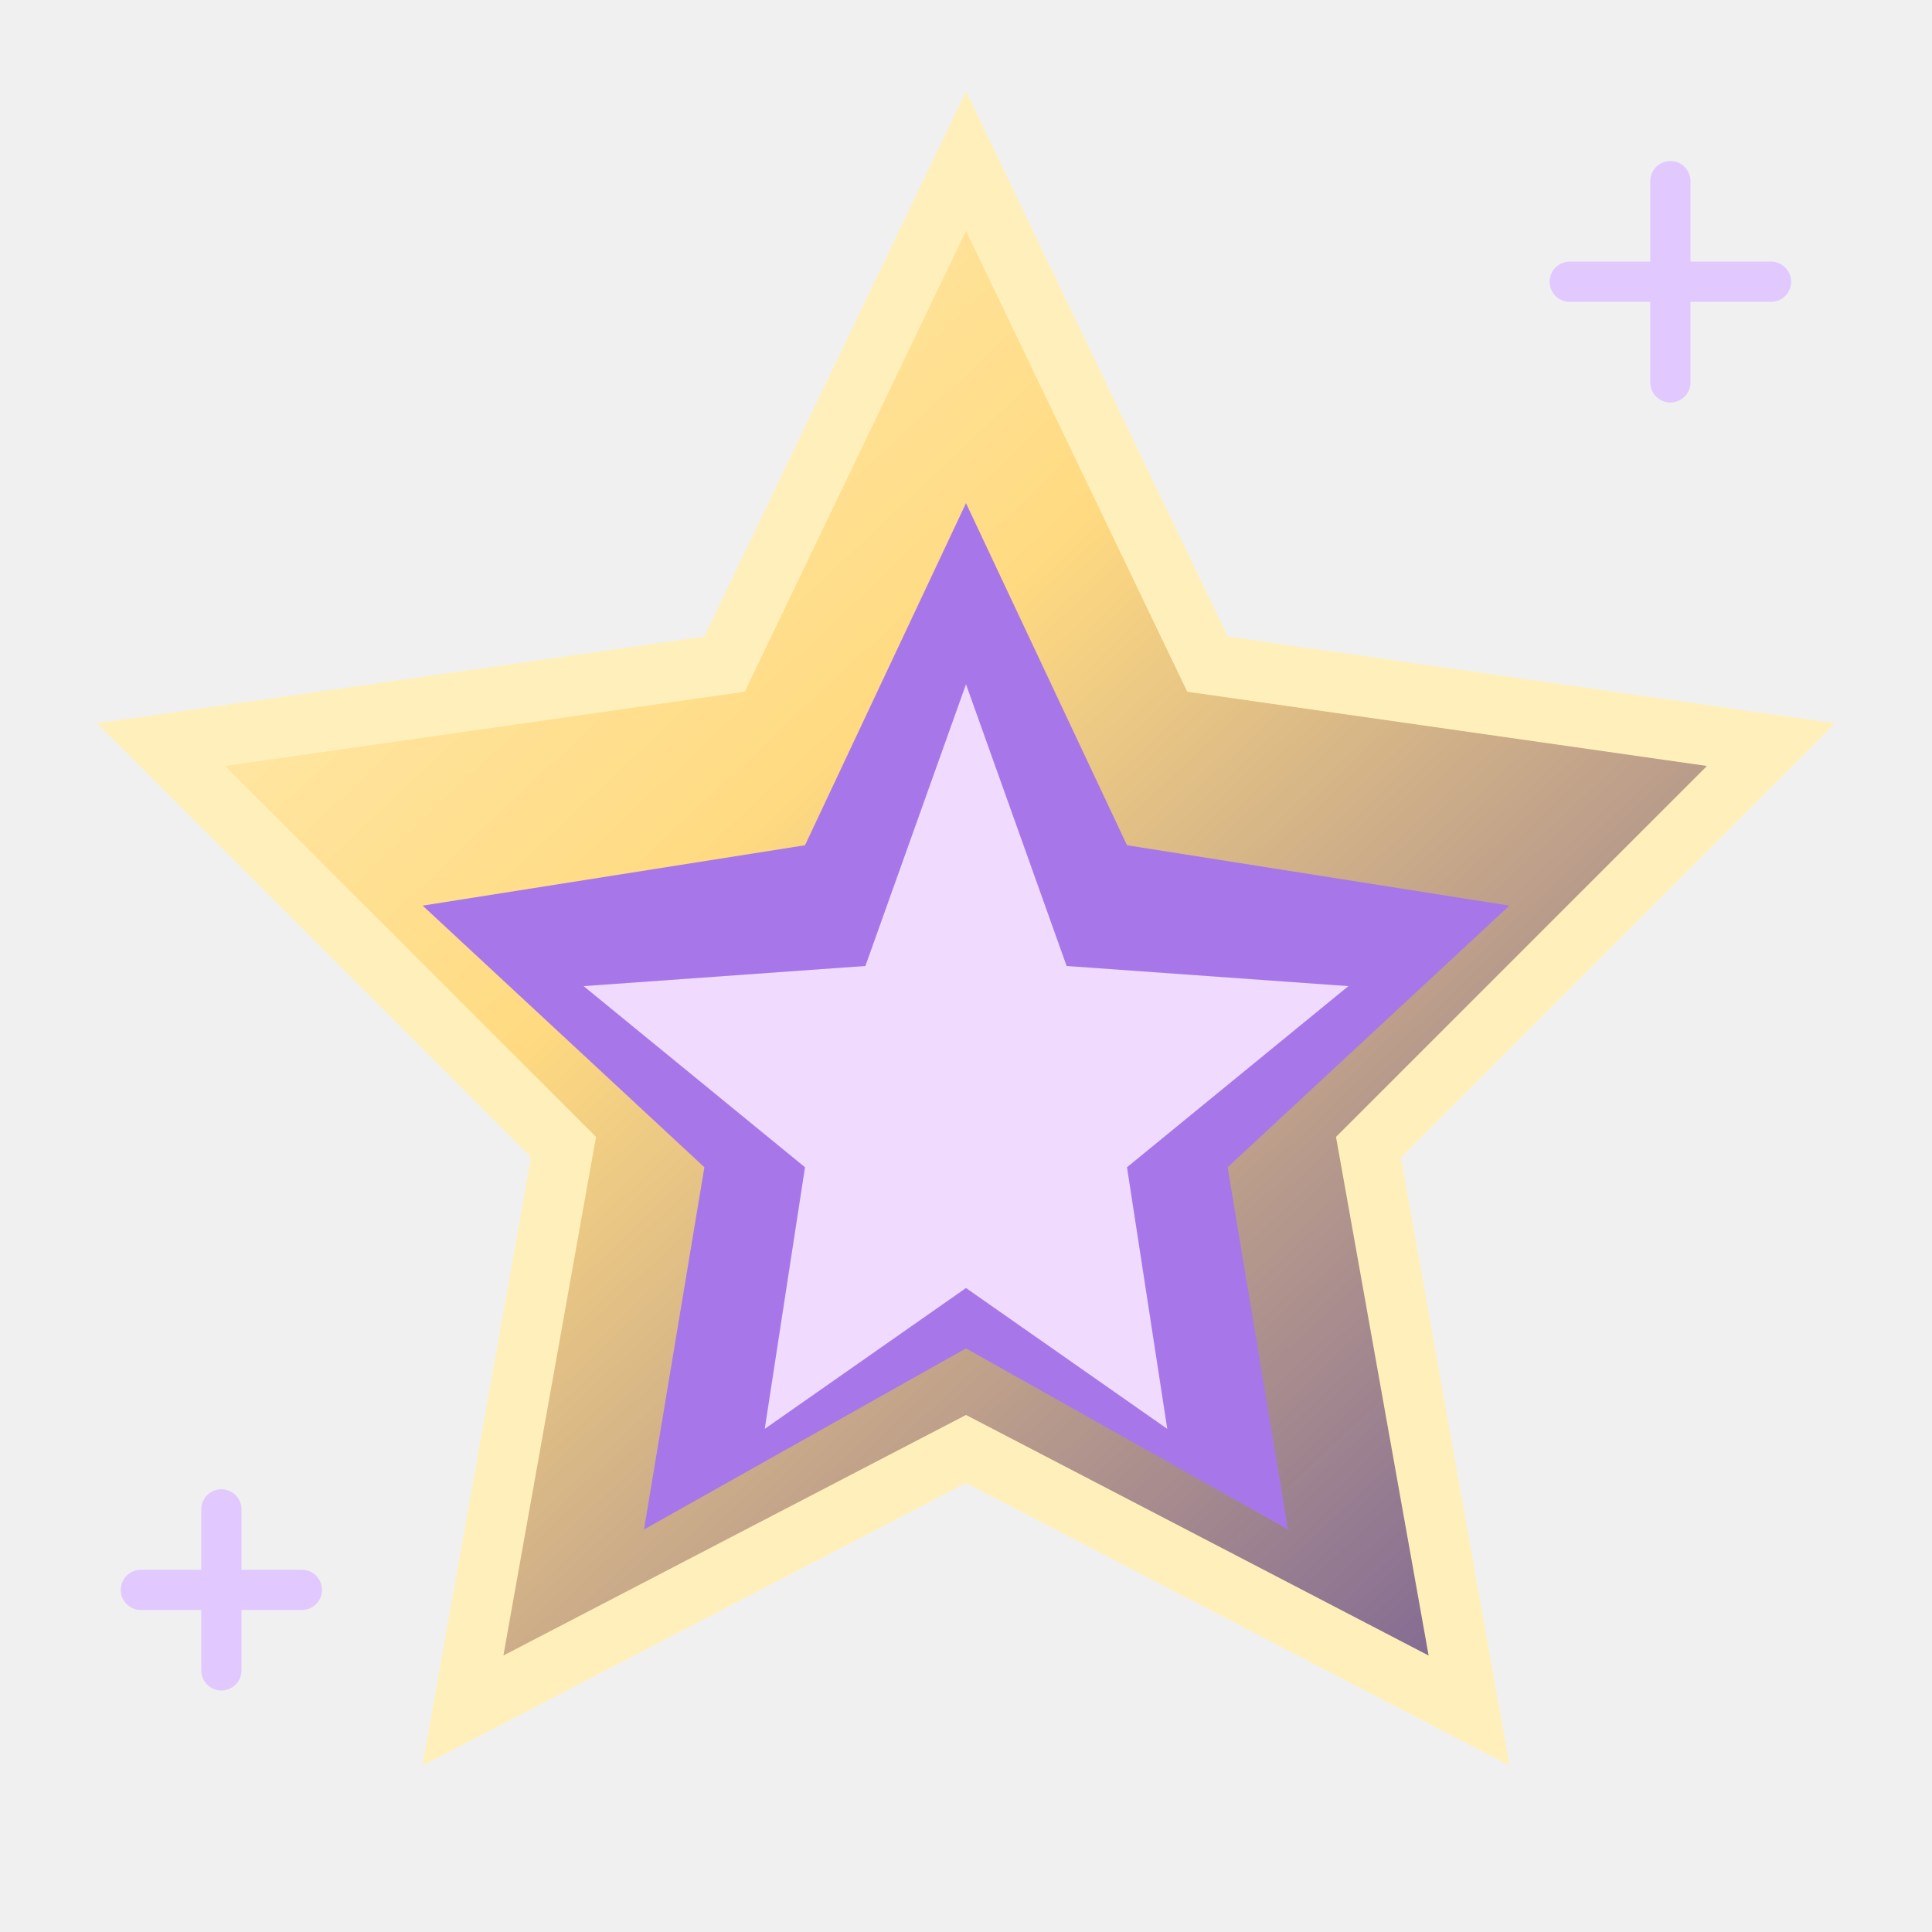
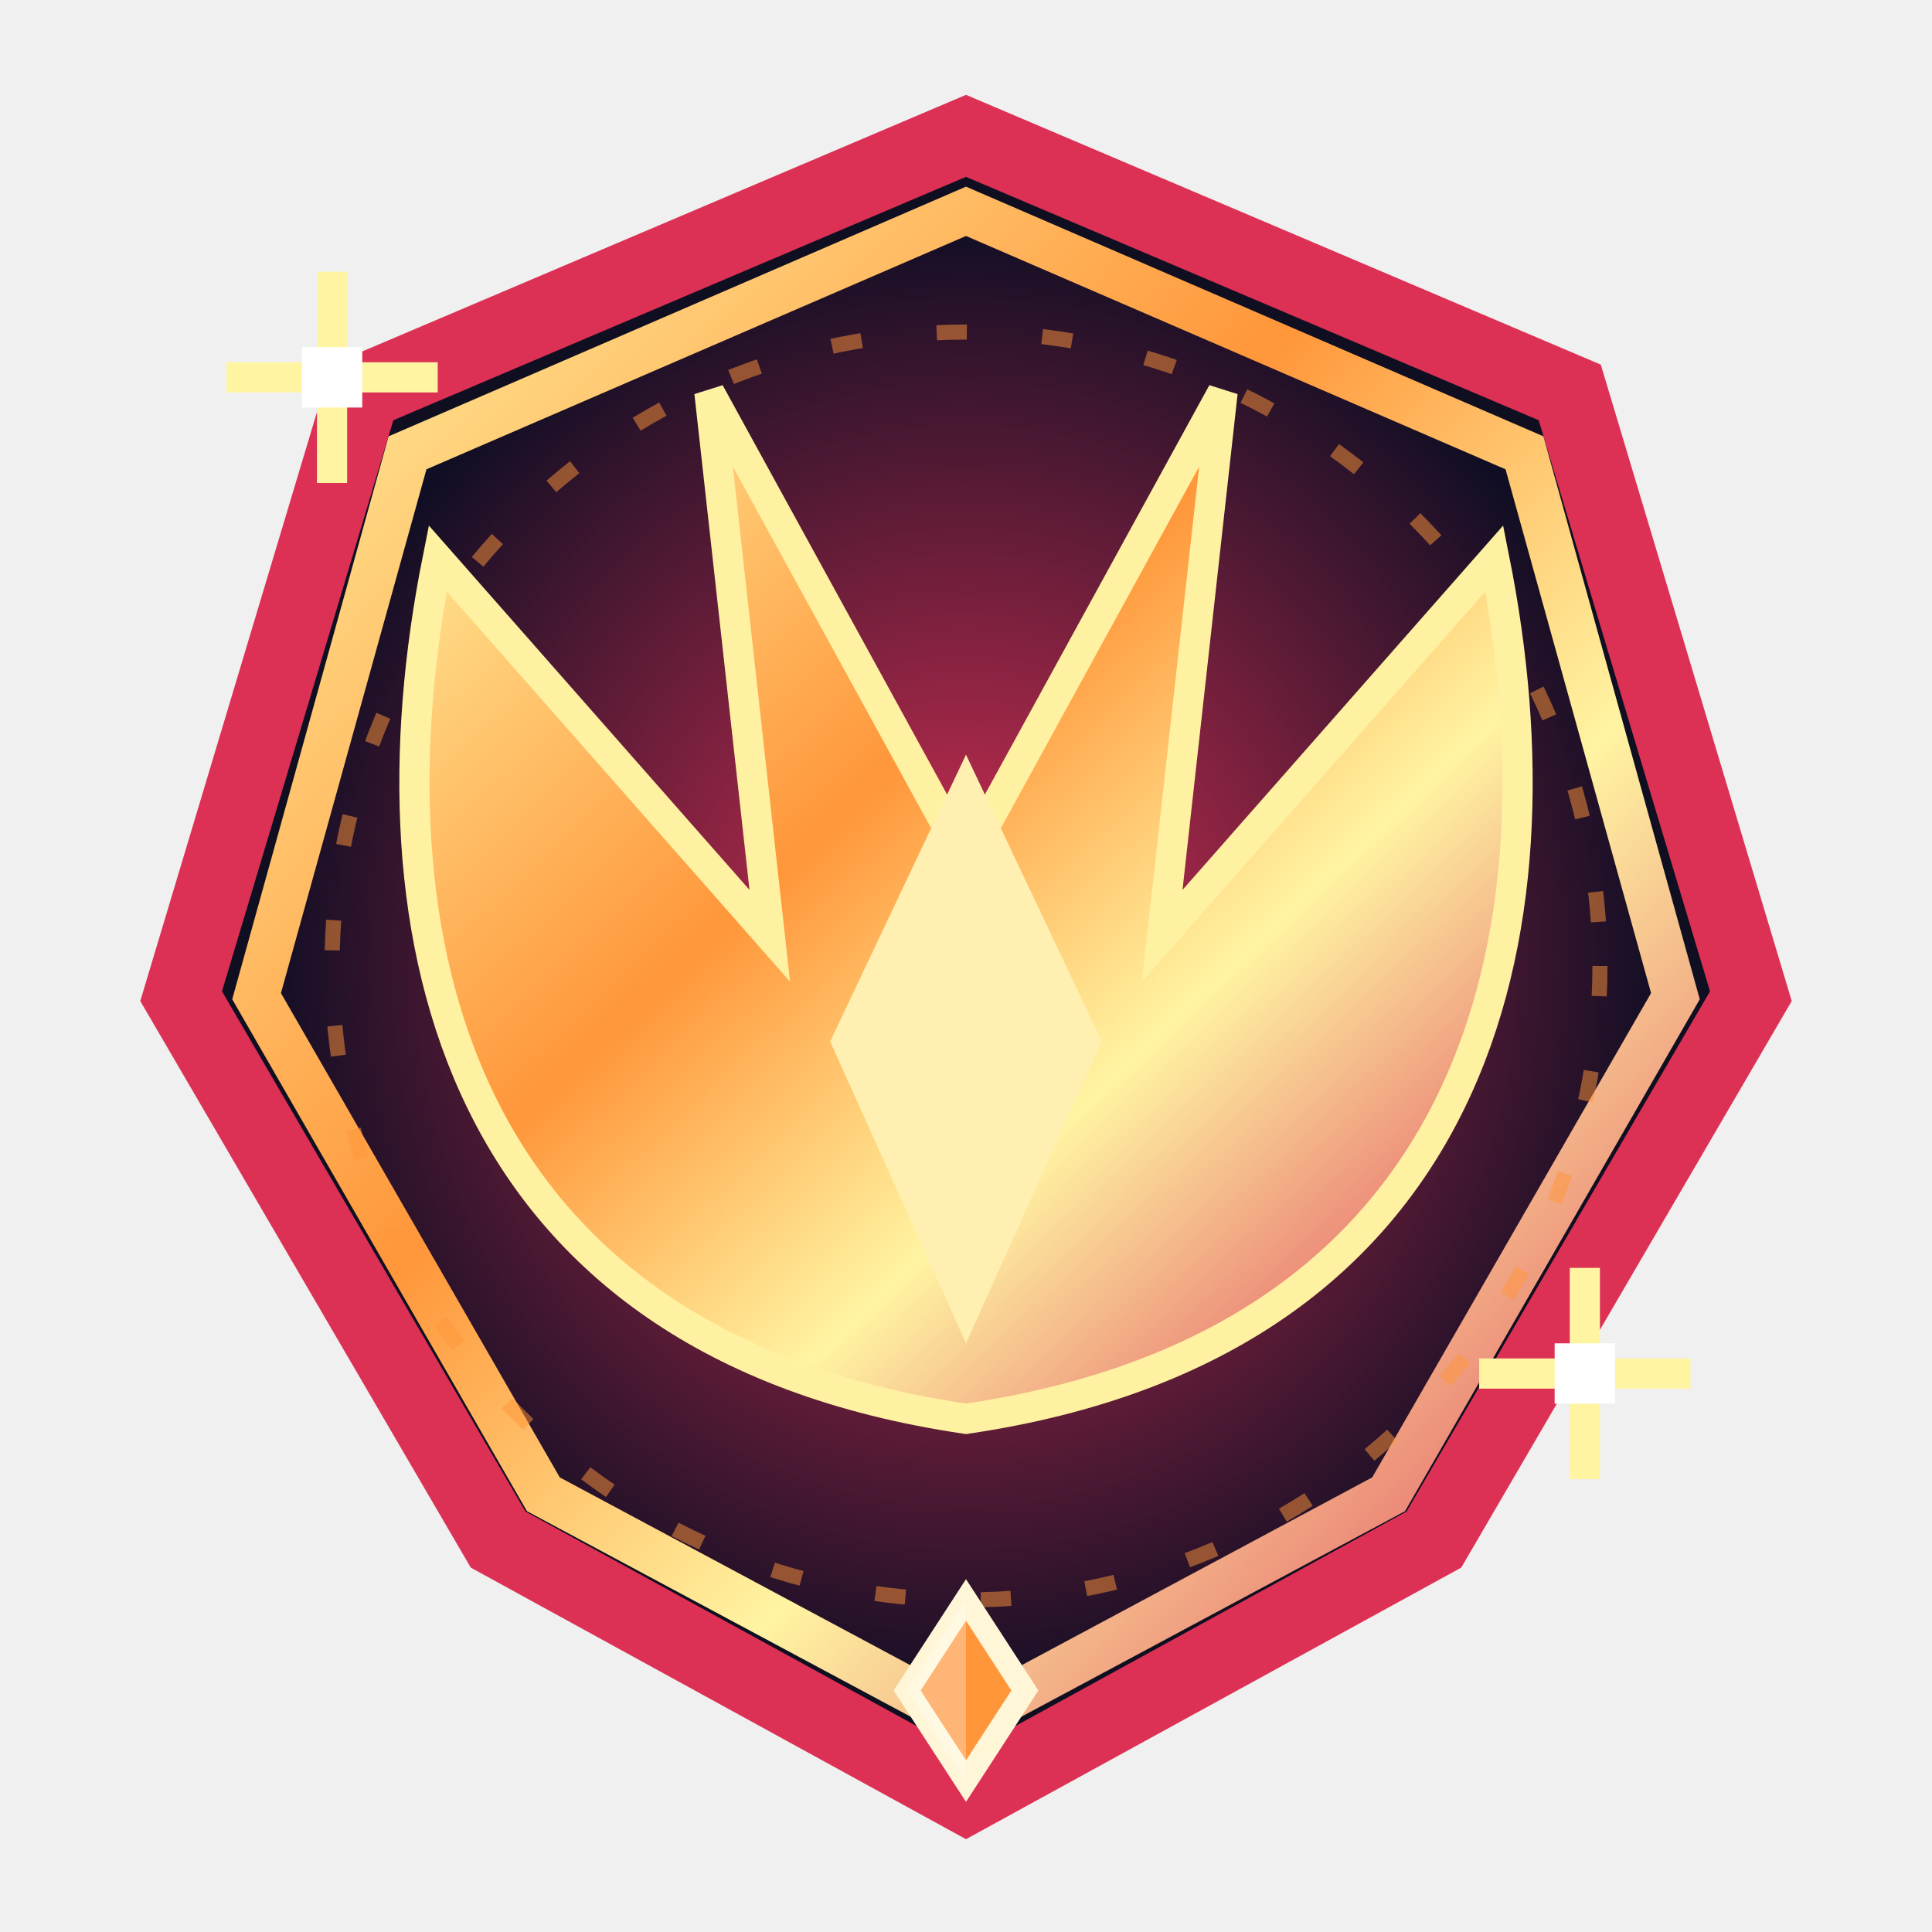
- <svg xmlns="http://www.w3.org/2000/svg" viewBox="0 0 96 96">
+ <svg xmlns="http://www.w3.org/2000/svg" viewBox="0 0 128 128">
  <defs>
-     <linearGradient id="g" x2="1" y2="1">
-       <stop stop-color="#fff3c7" />
-       <stop offset=".4" stop-color="#ffda81" />
-       <stop offset="1" stop-color="#655098" />
+     <linearGradient id="metal" x1="0" y1="0" x2="1" y2="1">
+       <stop stop-color="#fff4a2" />
+       <stop offset=".4" stop-color="#ff963a" />
+       <stop offset=".65" stop-color="#fff4a2" />
+       <stop offset="1" stop-color="#dc3155" />
    </linearGradient>
+     <radialGradient id="enamel">
+       <stop stop-color="#dc3155" />
+       <stop offset="1" stop-color="#100e24" />
+     </radialGradient>
  </defs>
-   <path d="m48 8 12 25 28 4-20 20 5 28-25-13-25 13 5-28L8 37l28-4Z" fill="url(#g)" stroke="#fff0bb" stroke-width="3" />
-   <path d="m48 25 8 17 19 3-14 13 3 18-16-9-16 9 3-18-14-13 19-3Z" fill="#a777e9" />
-   <path d="m48 34 5 14 14 1-11 9 2 13-10-7-10 7 2-13-11-9 14-1Z" fill="#f0dbff" />
-   <path d="M83 9v10m-5-5h10M11 75v8m-4-4h8" stroke="#e1c9ff" stroke-width="2" stroke-linecap="round" />
+   <path d="m64 9 40 17 12 40-21 36-31 17-31-17L12 66l12-40Z" fill="#100f21" stroke="#dc3155" stroke-width="5" />
+   <path d="m64 14 37 16 10 36-19 33-28 15-28-15-19-33 10-36Z" fill="url(#enamel)" stroke="url(#metal)" stroke-width="3" />
+   <circle cx="64" cy="64" r="42" fill="none" stroke="#ff963a" stroke-dasharray="2 5" opacity=".5" />
+   <path d="M64 94C30 89 24 62 29 37l22 25-4-36 17 31 17-31-4 36 22-25c5 25-1 52-35 57Z" fill="url(#metal)" stroke="#fff1a2" stroke-width="2" />
+   <path d="m64 50 9 19-9 20-9-20Z" fill="#ffefb0" />
+   <path d="M22 18v14m-7 -7h14" stroke="#fff4a2" stroke-width="2" />
+   <rect x="20" y="23" width="4" height="4" fill="#fff" />
+   <path d="M105 84v14m-7 -7h14" stroke="#fff4a2" stroke-width="2" />
+   <rect x="103" y="89" width="4" height="4" fill="#fff" />
+   <path d="M64 106 67.9 112 64 118 60.1 112Z" fill="#ff963a" stroke="#fff6d8" stroke-width="1.5" />
+   <path d="M64 106v12l-3.9 -6Z" fill="#fff" opacity=".3" />
</svg>
